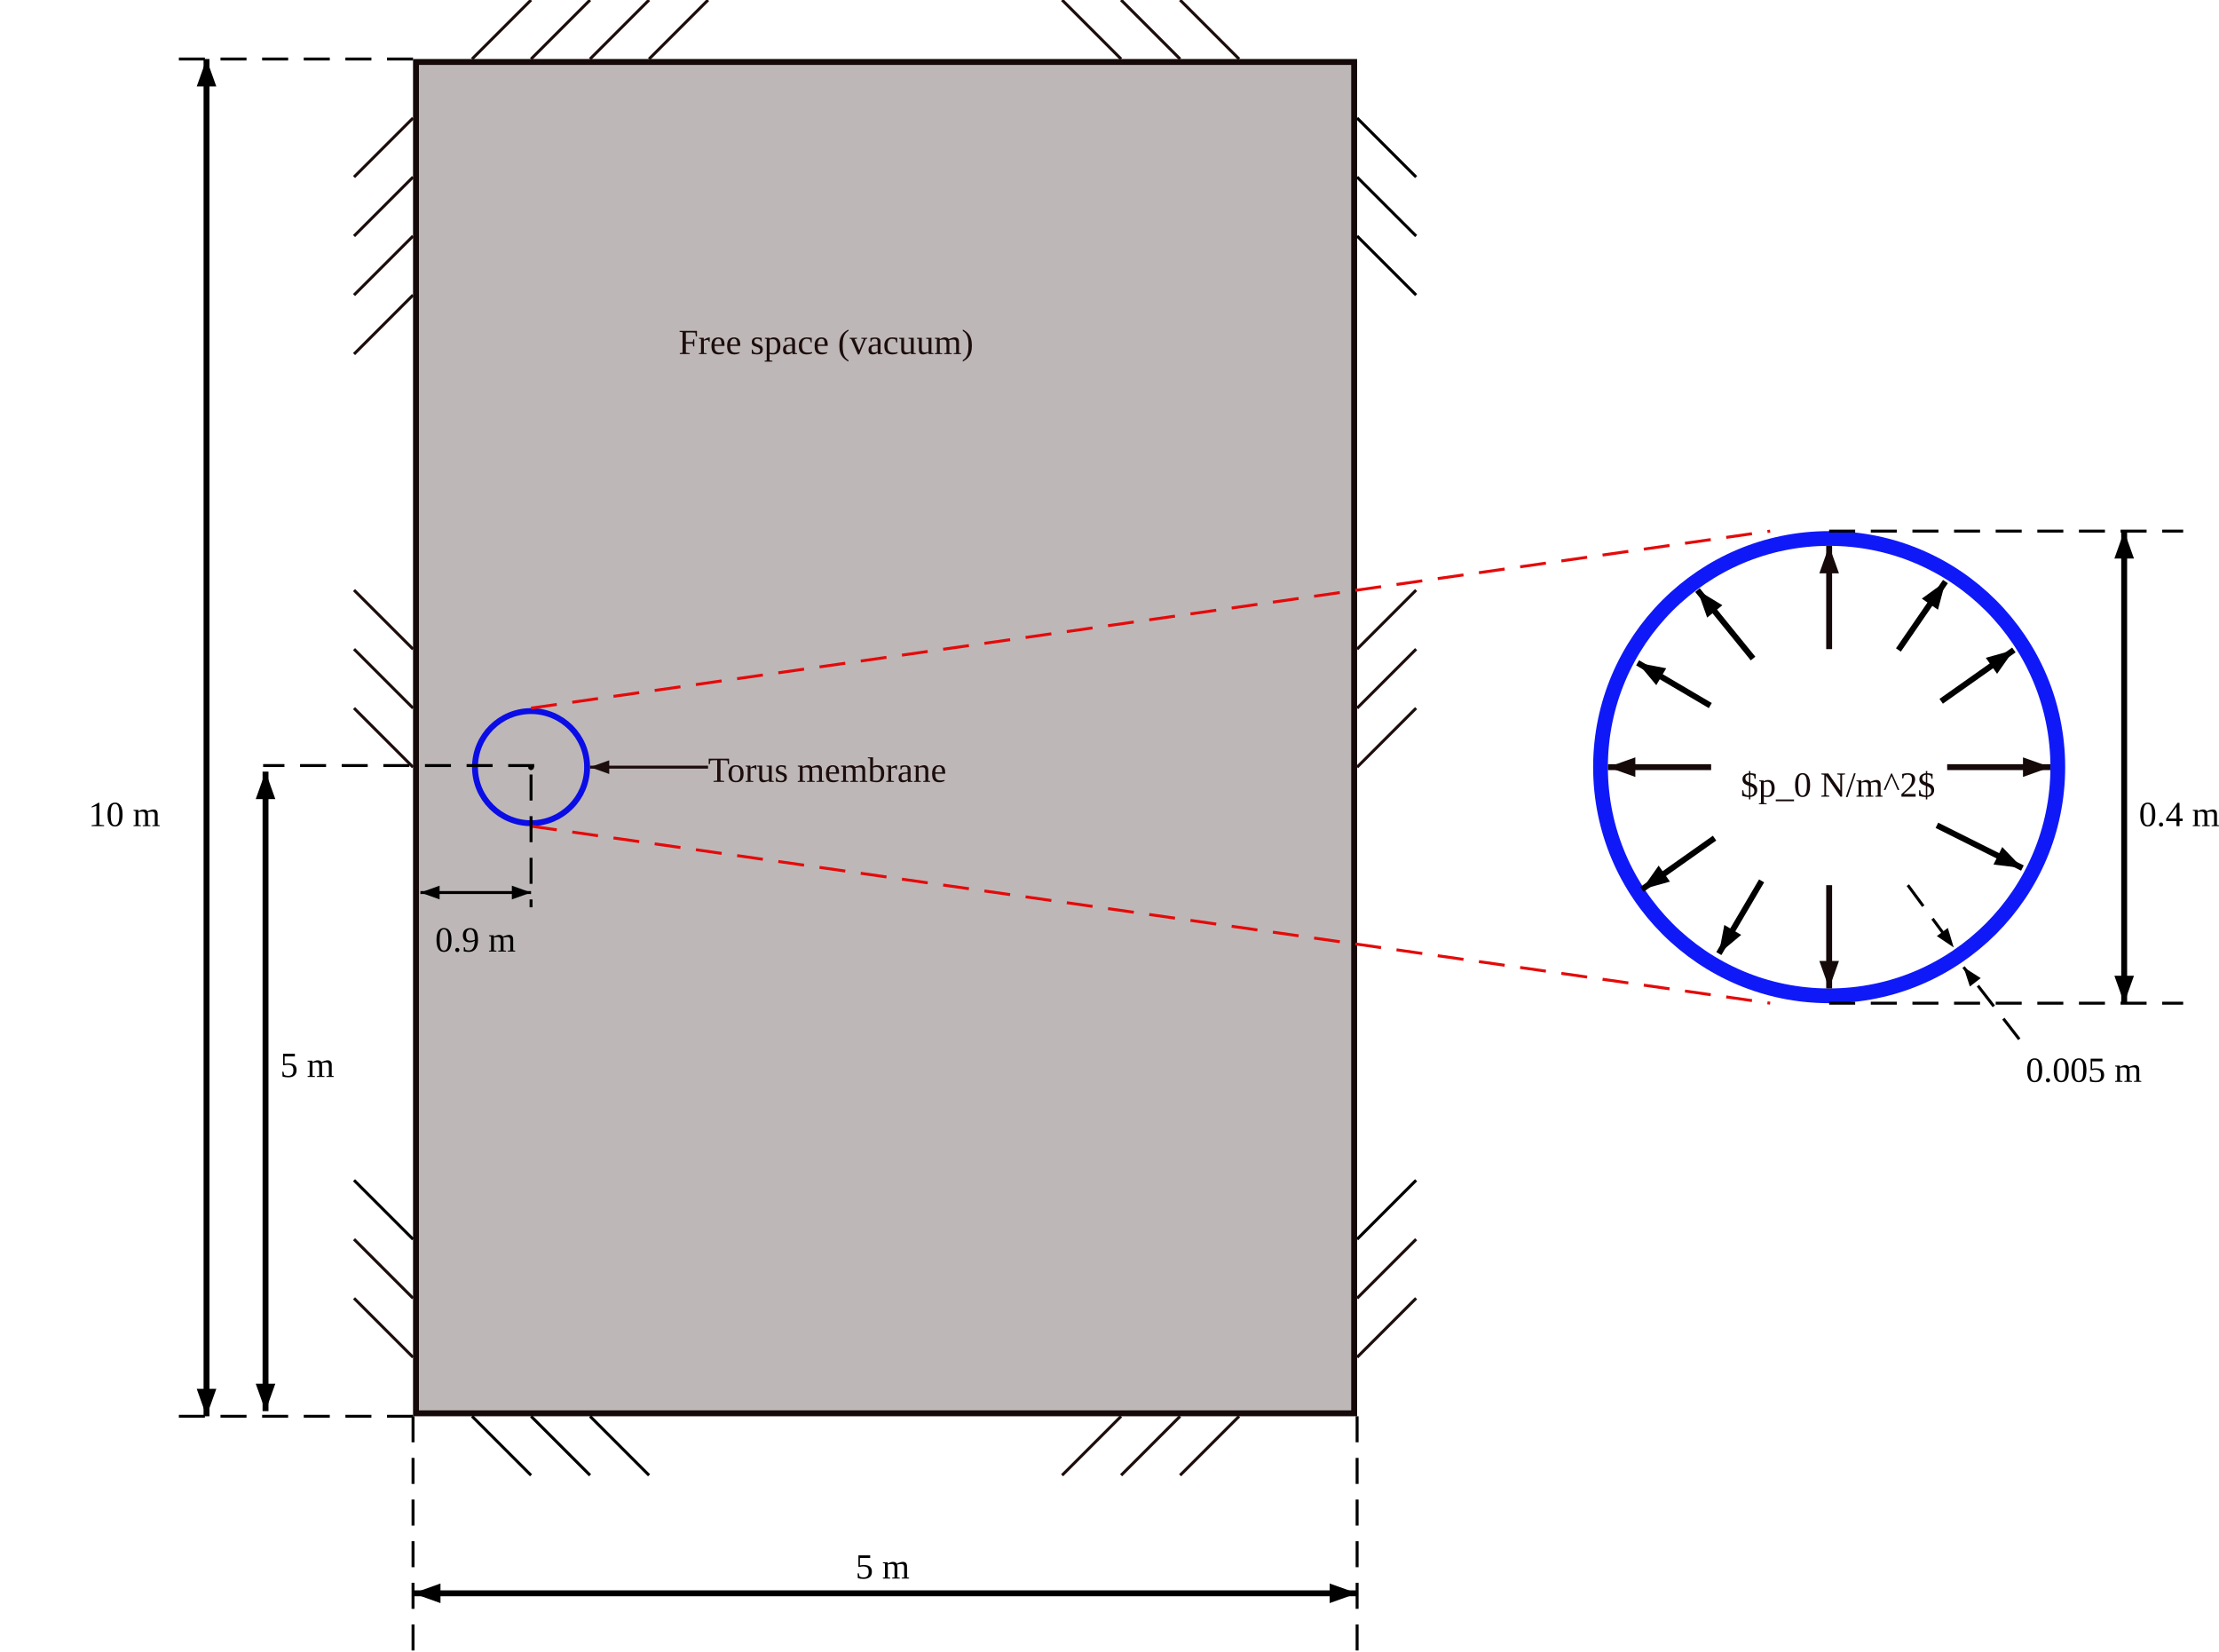
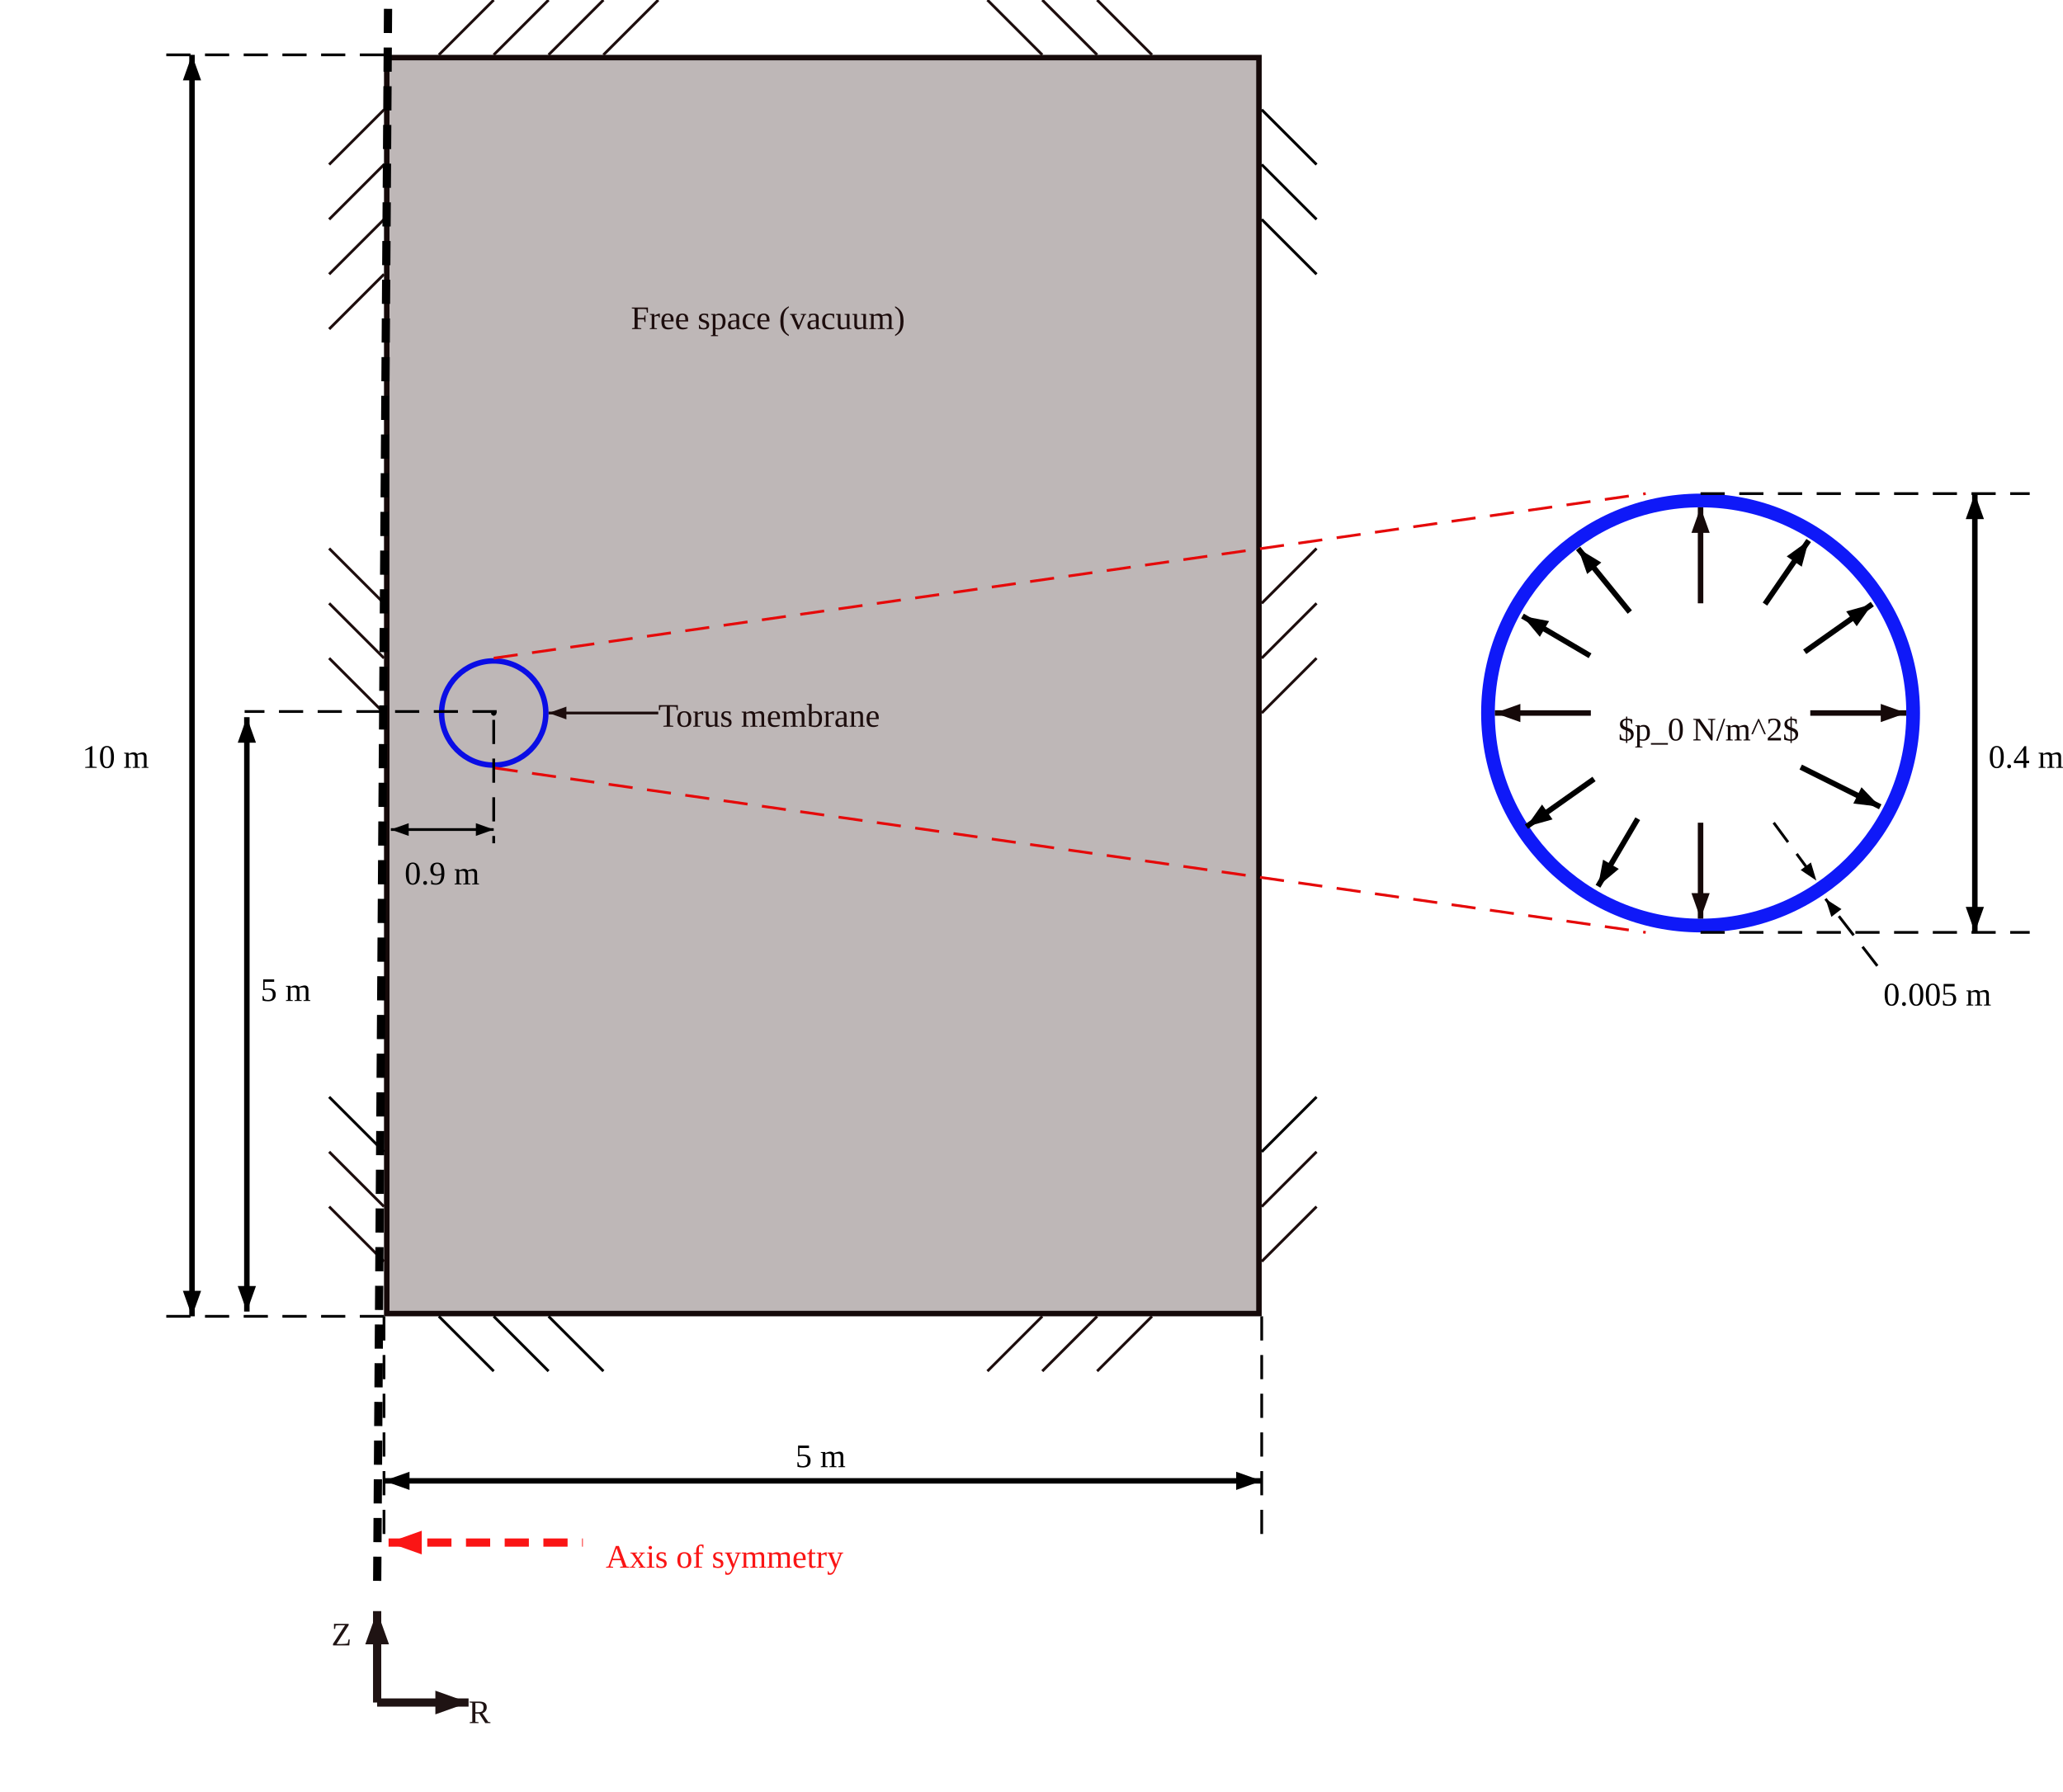
<svg xmlns="http://www.w3.org/2000/svg" xmlns:ns1="http://latexdraw.sourceforge.net/namespaces/latexdraw" version="1.1" baseProfile="full">
  <g>
-     <g ns1:type="circle" id="id883336286">
+     <g ns1:type="circle" id="id1715291520">
      <circle cx="620.0" cy="260.0" r="77.5" ns1:borderPos="outer" stroke-width="5.0" stroke="#0f19f8" fill="none" />
    </g>
-     <g ns1:type="joinedLines" id="id250037460">
-       <polyline points="620.0,220.0 620.0,185.0 " stroke-width="2.0" stroke="#150909" ns1:rotationAngle="0.0" marker-end="url(#arrow1-250037460)" />
-     </g>
-     <g ns1:type="joinedLines" id="id116449293">
-       <polyline points="660.0,260.0 695.0,260.0 " stroke-width="2.0" stroke="#150909" ns1:rotationAngle="0.0" marker-end="url(#arrow1-116449293)" />
-     </g>
-     <g ns1:type="joinedLines" id="id768480428">
-       <polyline points="620.0,300.0 620.0,335.0 " stroke-width="2.0" stroke="#150909" ns1:rotationAngle="0.0" marker-end="url(#arrow1-768480428)" />
-     </g>
-     <g ns1:type="joinedLines" id="id1962344225">
-       <polyline points="580.0,260.0 545.0,260.0 " stroke-width="2.0" stroke="#150909" ns1:rotationAngle="0.0" marker-end="url(#arrow1-1962344225)" />
-     </g>
-     <g ns1:type="text" id="id188644998" fill="#150909" ns1:position="bl">
+     <g ns1:type="joinedLines" id="id796488444">
+       <polyline points="620.0,220.0 620.0,185.0 " stroke-width="2.0" stroke="#150909" ns1:rotationAngle="0.0" marker-end="url(#arrow1-796488444)" />
+     </g>
+     <g ns1:type="joinedLines" id="id659071182">
+       <polyline points="660.0,260.0 695.0,260.0 " stroke-width="2.0" stroke="#150909" ns1:rotationAngle="0.0" marker-end="url(#arrow1-659071182)" />
+     </g>
+     <g ns1:type="joinedLines" id="id527860286">
+       <polyline points="620.0,300.0 620.0,335.0 " stroke-width="2.0" stroke="#150909" ns1:rotationAngle="0.0" marker-end="url(#arrow1-527860286)" />
+     </g>
+     <g ns1:type="joinedLines" id="id1057741480">
+       <polyline points="580.0,260.0 545.0,260.0 " stroke-width="2.0" stroke="#150909" ns1:rotationAngle="0.0" marker-end="url(#arrow1-1057741480)" />
+     </g>
+     <g ns1:type="text" id="id231834424" fill="#150909" ns1:position="bl">
      <text x="590.0" y="270.0">$p_0 N/m^2$</text>
    </g>
-     <g ns1:type="rectangle" id="id1485266599">
+     <g ns1:type="rectangle" id="id1731653583">
      <rect x="141.0" y="21.0" width="318.0" height="458.0" ns1:borderPos="outer" stroke-width="2.0" stroke="#150909" fill="#beb7b7" />
    </g>
-     <g ns1:type="circle" id="id2059881537">
+     <g ns1:type="circle" id="id1937343010">
      <circle cx="180.0" cy="260.0" r="19.0" ns1:borderPos="outer" stroke-width="2.0" stroke="#0a0de5" fill="#beb7b7" />
    </g>
-     <g ns1:type="joinedLines" id="id187220444">
+     <g ns1:type="joinedLines" id="id1722261918">
      <polyline points="180.0,240.0 600.0,180.0 600.0,180.0 " stroke-width="1.0" stroke="#e50a0a" fill="none" stroke-dasharray="8.819, 5.292" ns1:rotationAngle="0.0" />
    </g>
-     <g ns1:type="joinedLines" id="id700333850">
+     <g ns1:type="joinedLines" id="id1193457729">
      <polyline points="180.0,280.0 600.0,340.0 " stroke-width="1.0" stroke="#e50a0a" stroke-dasharray="8.819, 5.292" ns1:rotationAngle="0.0" />
    </g>
-     <g ns1:type="joinedLines" id="id1266932799">
+     <g ns1:type="joinedLines" id="id1373656265">
      <polyline points="140.0,240.0 120.0,220.0 " stroke-width="1.0" stroke="#1d0d0d" ns1:rotationAngle="0.0" />
    </g>
-     <g ns1:type="joinedLines" id="id610849507">
+     <g ns1:type="joinedLines" id="id1360671035">
      <polyline points="140.0,440.0 120.0,420.0 " stroke-width="1.0" stroke="#1d0d0d" ns1:rotationAngle="0.0" />
    </g>
-     <g ns1:type="joinedLines" id="id825200586">
+     <g ns1:type="joinedLines" id="id225058633">
      <polyline points="140.0,460.0 120.0,440.0 " stroke-width="1.0" stroke="#1d0d0d" ns1:rotationAngle="0.0" />
    </g>
-     <g ns1:type="joinedLines" id="id472859964">
+     <g ns1:type="joinedLines" id="id1302090017">
      <polyline points="380.0,480.0 360.0,500.0 " stroke-width="1.0" stroke="#1d0d0d" ns1:rotationAngle="0.0" />
    </g>
-     <g ns1:type="joinedLines" id="id1931688044">
+     <g ns1:type="joinedLines" id="id880335167">
      <polyline points="400.0,480.0 380.0,500.0 " stroke-width="1.0" stroke="#1d0d0d" ns1:rotationAngle="0.0" />
    </g>
-     <g ns1:type="joinedLines" id="id2019700085">
+     <g ns1:type="joinedLines" id="id795589682">
      <polyline points="420.0,480.0 400.0,500.0 " stroke-width="1.0" stroke="#1d0d0d" ns1:rotationAngle="0.0" />
    </g>
-     <g ns1:type="joinedLines" id="id1369013840">
+     <g ns1:type="joinedLines" id="id474231357">
      <polyline points="460.0,460.0 480.0,440.0 " stroke-width="1.0" stroke="#1d0d0d" ns1:rotationAngle="0.0" />
    </g>
-     <g ns1:type="joinedLines" id="id840496445">
+     <g ns1:type="joinedLines" id="id1633691240">
      <polyline points="460.0,440.0 480.0,420.0 " stroke-width="1.0" stroke="#1d0d0d" ns1:rotationAngle="0.0" />
    </g>
-     <g ns1:type="joinedLines" id="id223845971">
+     <g ns1:type="joinedLines" id="id262368430">
      <polyline points="460.0,260.0 480.0,240.0 " stroke-width="1.0" stroke="#1d0d0d" ns1:rotationAngle="0.0" />
    </g>
-     <g ns1:type="joinedLines" id="id1617342013">
+     <g ns1:type="joinedLines" id="id953114980">
      <polyline points="460.0,240.0 480.0,220.0 " stroke-width="1.0" stroke="#1d0d0d" ns1:rotationAngle="0.0" />
    </g>
-     <g ns1:type="joinedLines" id="id1983620697">
+     <g ns1:type="joinedLines" id="id1159180434">
      <polyline points="460.0,220.0 480.0,200.0 " stroke-width="1.0" stroke="#1d0d0d" ns1:rotationAngle="0.0" />
    </g>
-     <g ns1:type="joinedLines" id="id643536999">
+     <g ns1:type="joinedLines" id="id1017991922">
      <polyline points="420.0,20.0 400.0,0.0 " stroke-width="1.0" stroke="#1d0d0d" ns1:rotationAngle="0.0" />
    </g>
-     <g ns1:type="joinedLines" id="id847674627">
+     <g ns1:type="joinedLines" id="id1048153007">
      <polyline points="400.0,20.0 380.0,0.0 " stroke-width="1.0" stroke="#1d0d0d" ns1:rotationAngle="0.0" />
    </g>
-     <g ns1:type="joinedLines" id="id1979436967">
+     <g ns1:type="joinedLines" id="id1104664029">
      <polyline points="380.0,20.0 360.0,0.0 " stroke-width="1.0" stroke="#1d0d0d" ns1:rotationAngle="0.0" />
    </g>
-     <g ns1:type="joinedLines" id="id1296119394">
+     <g ns1:type="joinedLines" id="id1690453118">
      <polyline points="220.0,20.0 240.0,0.0 240.0,0.0 " stroke-width="1.0" stroke="#1d0d0d" fill="none" ns1:rotationAngle="0.0" />
    </g>
-     <g ns1:type="joinedLines" id="id637607122">
+     <g ns1:type="joinedLines" id="id1439278506">
      <polyline points="200.0,20.0 220.0,0.0 " stroke-width="1.0" stroke="#1d0d0d" ns1:rotationAngle="0.0" />
    </g>
-     <g ns1:type="joinedLines" id="id1593866653">
+     <g ns1:type="joinedLines" id="id301460692">
      <polyline points="180.0,20.0 200.0,0.0 " stroke-width="1.0" stroke="#1d0d0d" ns1:rotationAngle="0.0" />
    </g>
-     <g ns1:type="joinedLines" id="id535463652">
+     <g ns1:type="joinedLines" id="id1555129427">
      <polyline points="140.0,220.0 120.0,200.0 " stroke-width="1.0" stroke="#1d0d0d" ns1:rotationAngle="0.0" />
    </g>
-     <g ns1:type="joinedLines" id="id1838635852">
+     <g ns1:type="joinedLines" id="id279175001">
      <polyline points="140.0,260.0 120.0,240.0 " stroke-width="1.0" stroke="#1d0d0d" ns1:rotationAngle="0.0" />
    </g>
-     <g ns1:type="joinedLines" id="id139477441">
+     <g ns1:type="joinedLines" id="id1760149959">
      <polyline points="140.0,40.0 120.0,60.0 " stroke-width="1.0" stroke="#1d0d0d" ns1:rotationAngle="0.0" />
    </g>
-     <g ns1:type="joinedLines" id="id1447539303">
+     <g ns1:type="joinedLines" id="id945075523">
      <polyline points="140.0,60.0 120.0,80.0 " stroke-width="1.0" stroke="#1d0d0d" ns1:rotationAngle="0.0" />
    </g>
-     <g ns1:type="joinedLines" id="id783290426">
+     <g ns1:type="joinedLines" id="id1277591911">
      <polyline points="140.0,80.0 120.0,100.0 " stroke-width="1.0" stroke="#1d0d0d" ns1:rotationAngle="0.0" />
    </g>
-     <g ns1:type="joinedLines" id="id714879874">
+     <g ns1:type="joinedLines" id="id2021765097">
      <polyline points="140.0,100.0 120.0,120.0 " stroke-width="1.0" stroke="#1d0d0d" ns1:rotationAngle="0.0" />
    </g>
-     <g ns1:type="joinedLines" id="id8047786">
+     <g ns1:type="joinedLines" id="id1450540252">
      <polyline points="160.0,20.0 180.0,0.0 " stroke-width="1.0" stroke="#1d0d0d" ns1:rotationAngle="0.0" />
    </g>
-     <g ns1:type="joinedLines" id="id300077239">
+     <g ns1:type="joinedLines" id="id1365976067">
      <polyline points="780.0,220.0 780.0,220.0 " stroke-width="1.0" stroke="#1d0d0d" ns1:rotationAngle="0.0" />
    </g>
-     <g ns1:type="text" id="id1442036099" fill="#1d0d0d" ns1:position="bl">
+     <g ns1:type="text" id="id552280168" fill="#1d0d0d" ns1:position="bl">
      <text x="230.0" y="120.0">Free space (vacuum)</text>
    </g>
-     <g ns1:type="text" id="id1639612332" fill="#1d0d0d" ns1:position="bl">
+     <g ns1:type="text" id="id902833791" fill="#1d0d0d" ns1:position="bl">
      <text x="240.0" y="265.0">Torus membrane</text>
    </g>
-     <g ns1:type="joinedLines" id="id1221532936">
-       <polyline points="240.0,260.0 200.0,260.0 " stroke-width="1.0" stroke="#1d0d0d" ns1:rotationAngle="0.0" marker-end="url(#arrow1-1221532936)" />
-     </g>
-     <g ns1:type="joinedLines" id="id1325646458">
+     <g ns1:type="joinedLines" id="id625587372">
+       <polyline points="240.0,260.0 200.0,260.0 " stroke-width="1.0" stroke="#1d0d0d" ns1:rotationAngle="0.0" marker-end="url(#arrow1-625587372)" />
+     </g>
+     <g ns1:type="joinedLines" id="id914391775">
      <polyline points="460.0,420.0 480.0,400.0 " stroke-width="1.0" stroke="black" ns1:rotationAngle="0.0" />
    </g>
-     <g ns1:type="joinedLines" id="id1298261714">
+     <g ns1:type="joinedLines" id="id1783861644">
      <polyline points="460.0,40.0 480.0,60.0 " stroke-width="1.0" stroke="black" ns1:rotationAngle="0.0" />
    </g>
-     <g ns1:type="joinedLines" id="id1477248798">
+     <g ns1:type="joinedLines" id="id1173497540">
      <polyline points="460.0,60.0 480.0,80.0 " stroke-width="1.0" stroke="black" ns1:rotationAngle="0.0" />
    </g>
-     <g ns1:type="joinedLines" id="id1396575084">
+     <g ns1:type="joinedLines" id="id217996330">
      <polyline points="460.0,80.0 480.0,100.0 " stroke-width="1.0" stroke="black" ns1:rotationAngle="0.0" />
    </g>
-     <g ns1:type="joinedLines" id="id180147734">
+     <g ns1:type="joinedLines" id="id433973337">
      <polyline points="140.0,420.0 120.0,400.0 " stroke-width="1.0" stroke="black" ns1:rotationAngle="0.0" />
    </g>
-     <g ns1:type="joinedLines" id="id1633615288">
+     <g ns1:type="joinedLines" id="id650266952">
      <polyline points="160.0,480.0 180.0,500.0 " stroke-width="1.0" stroke="black" ns1:rotationAngle="0.0" />
    </g>
-     <g ns1:type="joinedLines" id="id2145943289">
+     <g ns1:type="joinedLines" id="id1960515006">
      <polyline points="180.0,480.0 200.0,500.0 " stroke-width="1.0" stroke="black" ns1:rotationAngle="0.0" />
    </g>
-     <g ns1:type="joinedLines" id="id1821326515">
+     <g ns1:type="joinedLines" id="id42841561">
      <polyline points="200.0,480.0 220.0,500.0 " stroke-width="1.0" stroke="black" ns1:rotationAngle="0.0" />
    </g>
-     <g ns1:type="joinedLines" id="id54588975">
+     <g ns1:type="joinedLines" id="id967241823">
      <polyline points="620.0,180.0 740.0,180.0 " stroke-width="1.0" stroke="black" stroke-dasharray="8.819, 5.292" ns1:rotationAngle="0.0" />
    </g>
-     <g ns1:type="joinedLines" id="id961632643">
+     <g ns1:type="joinedLines" id="id1769363604">
      <polyline points="620.0,340.0 740.0,340.0 " stroke-width="1.0" stroke="black" stroke-dasharray="8.819, 5.292" ns1:rotationAngle="0.0" />
    </g>
-     <g ns1:type="joinedLines" id="id405191974">
-       <polyline points="720.0,180.0 720.0,340.0 " stroke-width="2.0" stroke="black" ns1:rotationAngle="0.0" marker-start="url(#arrow0-405191974)" marker-end="url(#arrow1-405191974)" />
-     </g>
-     <g ns1:type="text" id="id1899475514" fill="black" ns1:position="bl">
+     <g ns1:type="joinedLines" id="id291185281">
+       <polyline points="720.0,180.0 720.0,340.0 " stroke-width="2.0" stroke="black" ns1:rotationAngle="0.0" marker-start="url(#arrow0-291185281)" marker-end="url(#arrow1-291185281)" />
+     </g>
+     <g ns1:type="text" id="id191239959" fill="black" ns1:position="bl">
      <text x="725.0" y="280.0">0.4 m</text>
    </g>
-     <g ns1:type="joinedLines" id="id1557524151">
-       <polyline points="70.0,20.0 70.0,480.0 " stroke-width="2.0" stroke="black" ns1:rotationAngle="0.0" marker-start="url(#arrow0-1557524151)" marker-end="url(#arrow1-1557524151)" />
-     </g>
-     <g ns1:type="joinedLines" id="id421030515">
-       <polyline points="140.0,540.0 460.0,540.0 " stroke-width="2.0" stroke="black" ns1:rotationAngle="0.0" marker-start="url(#arrow0-421030515)" marker-end="url(#arrow1-421030515)" />
-     </g>
-     <g ns1:type="joinedLines" id="id639717719">
+     <g ns1:type="joinedLines" id="id1138844624">
+       <polyline points="70.0,20.0 70.0,480.0 " stroke-width="2.0" stroke="black" ns1:rotationAngle="0.0" marker-start="url(#arrow0-1138844624)" marker-end="url(#arrow1-1138844624)" />
+     </g>
+     <g ns1:type="joinedLines" id="id1376597141">
+       <polyline points="140.0,540.0 460.0,540.0 " stroke-width="2.0" stroke="black" ns1:rotationAngle="0.0" marker-start="url(#arrow0-1376597141)" marker-end="url(#arrow1-1376597141)" />
+     </g>
+     <g ns1:type="joinedLines" id="id568282738">
      <polyline points="140.0,480.0 60.0,480.0 " stroke-width="1.0" stroke="black" stroke-dasharray="8.819, 5.292" ns1:rotationAngle="0.0" />
    </g>
-     <g ns1:type="joinedLines" id="id1168108455">
+     <g ns1:type="joinedLines" id="id1975602821">
      <polyline points="140.0,20.0 60.0,20.0 " stroke-width="1.0" stroke="black" stroke-dasharray="8.819, 5.292" ns1:rotationAngle="0.0" />
    </g>
-     <g ns1:type="joinedLines" id="id692242167">
+     <g ns1:type="joinedLines" id="id84841741">
      <polyline points="140.0,480.0 140.0,560.0 " stroke-width="1.0" stroke="black" stroke-dasharray="8.819, 5.292" ns1:rotationAngle="0.0" />
    </g>
-     <g ns1:type="joinedLines" id="id2119644048">
+     <g ns1:type="joinedLines" id="id793796568">
      <polyline points="460.0,480.0 460.0,560.0 " stroke-width="1.0" stroke="black" stroke-dasharray="8.819, 5.292" ns1:rotationAngle="0.0" />
    </g>
-     <g ns1:type="text" id="id1427603476" fill="black" ns1:position="bl">
+     <g ns1:type="text" id="id1269003492" fill="black" ns1:position="bl">
      <text x="290.0" y="535.0">5 m</text>
    </g>
-     <g ns1:type="text" id="id597885851" fill="black" ns1:position="bl">
+     <g ns1:type="text" id="id108867871" fill="black" ns1:position="bl">
      <text x="30.0" y="280.0">10 m</text>
    </g>
-     <g ns1:type="joinedLines" id="id2100655113">
-       <polyline points="684.444,352.222 665.556,327.778 " stroke-width="1.0" stroke="black" stroke-dasharray="8.819, 5.292" ns1:rotationAngle="0.0" marker-end="url(#arrow1-2100655113)" />
-     </g>
-     <g ns1:type="joinedLines" id="id1493797837">
-       <polyline points="646.667,300 662.222,321.111 " stroke-width="1.0" stroke="black" stroke-dasharray="8.819, 5.292" ns1:rotationAngle="0.0" marker-end="url(#arrow1-1493797837)" />
-     </g>
-     <g ns1:type="text" id="id2049961054" fill="black" ns1:position="bl">
+     <g ns1:type="joinedLines" id="id769520371">
+       <polyline points="684.444,352.222 665.556,327.778 " stroke-width="1.0" stroke="black" stroke-dasharray="8.819, 5.292" ns1:rotationAngle="0.0" marker-end="url(#arrow1-769520371)" />
+     </g>
+     <g ns1:type="joinedLines" id="id422287978">
+       <polyline points="646.667,300 662.222,321.111 " stroke-width="1.0" stroke="black" stroke-dasharray="8.819, 5.292" ns1:rotationAngle="0.0" marker-end="url(#arrow1-422287978)" />
+     </g>
+     <g ns1:type="text" id="id79649998" fill="black" ns1:position="bl">
      <text x="686.667" y="366.667">0.005 m</text>
    </g>
-     <g ns1:type="joinedLines" id="id1869436725">
-       <polyline points="594.203,223.188 575.362,200 " stroke-width="2.0" stroke="black" ns1:rotationAngle="0.0" marker-end="url(#arrow1-1869436725)" />
-     </g>
-     <g ns1:type="joinedLines" id="id617495392">
-       <polyline points="579.71,239.13 555.072,224.638 " stroke-width="2.0" stroke="black" ns1:rotationAngle="0.0" marker-end="url(#arrow1-617495392)" />
-     </g>
-     <g ns1:type="joinedLines" id="id609698113">
-       <polyline points="643.478,220.29 659.42,197.101 " stroke-width="2.0" stroke="black" ns1:rotationAngle="0.0" marker-end="url(#arrow1-609698113)" />
-     </g>
-     <g ns1:type="joinedLines" id="id1347019319">
-       <polyline points="657.971,237.681 682.609,220.29 " stroke-width="2.0" stroke="black" ns1:rotationAngle="0.0" marker-end="url(#arrow1-1347019319)" />
-     </g>
-     <g ns1:type="joinedLines" id="id1550561646">
-       <polyline points="656.522,279.71 685.507,294.203 " stroke-width="2.0" stroke="black" ns1:rotationAngle="0.0" marker-end="url(#arrow1-1550561646)" />
-     </g>
-     <g ns1:type="joinedLines" id="id134770958">
-       <polyline points="597.101,298.551 582.609,323.188 " stroke-width="2.0" stroke="black" ns1:rotationAngle="0.0" marker-end="url(#arrow1-134770958)" />
-     </g>
-     <g ns1:type="joinedLines" id="id246391903">
-       <polyline points="581.159,284.058 556.522,301.449 " stroke-width="2.0" stroke="black" ns1:rotationAngle="0.0" marker-end="url(#arrow1-246391903)" />
-     </g>
-     <g ns1:type="dot" id="id1236393498" ns1:size="2.0" ns1:dotShape="*" ns1:position="180.0 260.0">
+     <g ns1:type="joinedLines" id="id1099067129">
+       <polyline points="594.203,223.188 575.362,200 " stroke-width="2.0" stroke="black" ns1:rotationAngle="0.0" marker-end="url(#arrow1-1099067129)" />
+     </g>
+     <g ns1:type="joinedLines" id="id1123802396">
+       <polyline points="579.71,239.13 555.072,224.638 " stroke-width="2.0" stroke="black" ns1:rotationAngle="0.0" marker-end="url(#arrow1-1123802396)" />
+     </g>
+     <g ns1:type="joinedLines" id="id1853613173">
+       <polyline points="643.478,220.29 659.42,197.101 " stroke-width="2.0" stroke="black" ns1:rotationAngle="0.0" marker-end="url(#arrow1-1853613173)" />
+     </g>
+     <g ns1:type="joinedLines" id="id1816093262">
+       <polyline points="657.971,237.681 682.609,220.29 " stroke-width="2.0" stroke="black" ns1:rotationAngle="0.0" marker-end="url(#arrow1-1816093262)" />
+     </g>
+     <g ns1:type="joinedLines" id="id72748110">
+       <polyline points="656.522,279.71 685.507,294.203 " stroke-width="2.0" stroke="black" ns1:rotationAngle="0.0" marker-end="url(#arrow1-72748110)" />
+     </g>
+     <g ns1:type="joinedLines" id="id1639810107">
+       <polyline points="597.101,298.551 582.609,323.188 " stroke-width="2.0" stroke="black" ns1:rotationAngle="0.0" marker-end="url(#arrow1-1639810107)" />
+     </g>
+     <g ns1:type="joinedLines" id="id406422247">
+       <polyline points="581.159,284.058 556.522,301.449 " stroke-width="2.0" stroke="black" ns1:rotationAngle="0.0" marker-end="url(#arrow1-406422247)" />
+     </g>
+     <g ns1:type="dot" id="id1798600961" ns1:size="2.0" ns1:dotShape="*" ns1:position="180.0 260.0">
      <path d="M 180.923 260.0 C 180.923 260.51 180.51 260.923 180.0 260.923 C 179.49 260.923 179.077 260.51 179.077 260.0 C 179.077 259.49 179.49 259.077 180.0 259.077 C 180.51 259.077 180.923 259.49 180.923 260.0 z " fill="black" stroke-linecap="square" stroke-linejoin="butt" stroke-width="0.125" stroke-miterlimit="10.0" stroke-dashoffset="0.0" stroke="black" />
    </g>
-     <g ns1:type="joinedLines" id="id1403558162">
+     <g ns1:type="joinedLines" id="id162153507">
      <polyline points="180.0,262.5 180.0,307.5 " stroke-width="1.0" stroke="black" stroke-dasharray="8.819, 5.292" ns1:rotationAngle="0.0" />
    </g>
-     <g ns1:type="joinedLines" id="id2098381919">
-       <polyline points="142.5,302.5 180.0,302.5 " stroke-width="1.0" stroke="black" ns1:rotationAngle="0.0" marker-start="url(#arrow0-2098381919)" marker-end="url(#arrow1-2098381919)" />
-     </g>
-     <g ns1:type="text" id="id692157007" fill="black" ns1:position="bl">
+     <g ns1:type="joinedLines" id="id200438065">
+       <polyline points="142.5,302.5 180.0,302.5 " stroke-width="1.0" stroke="black" ns1:rotationAngle="0.0" marker-start="url(#arrow0-200438065)" marker-end="url(#arrow1-200438065)" />
+     </g>
+     <g ns1:type="text" id="id74044177" fill="black" ns1:position="bl">
      <text x="147.5" y="322.5">0.9 m</text>
    </g>
-     <g ns1:type="joinedLines" id="id518266246">
-       <polyline points="90,478.261 90,261.522 " stroke-width="2.0" stroke="black" ns1:rotationAngle="0.0" marker-start="url(#arrow0-518266246)" marker-end="url(#arrow1-518266246)" />
-     </g>
-     <g ns1:type="joinedLines" id="id1761920738">
+     <g ns1:type="joinedLines" id="id470434132">
+       <polyline points="90,478.261 90,261.522 " stroke-width="2.0" stroke="black" ns1:rotationAngle="0.0" marker-start="url(#arrow0-470434132)" marker-end="url(#arrow1-470434132)" />
+     </g>
+     <g ns1:type="joinedLines" id="id1092029682">
      <polyline points="181.081,259.459 89.189,259.459 " stroke-width="1.0" stroke="black" stroke-dasharray="8.819, 5.292" ns1:rotationAngle="0.0" />
    </g>
-     <g ns1:type="text" id="id606508588" fill="black" ns1:position="bl">
+     <g ns1:type="text" id="id1821559722" fill="black" ns1:position="bl">
      <text x="95.0" y="365.0">5 m</text>
+     </g>
+     <g ns1:type="joinedLines" id="id803496359">
+       <polyline points="141.667,-25.0 137.5,579.167 " stroke-width="3.0" stroke="black" stroke-dasharray="8.819, 5.292" ns1:rotationAngle="0.0" />
+     </g>
+     <g ns1:type="joinedLines" id="id407337912">
+       <polyline points="141.667,562.5 212.5,562.5 " stroke-width="3.0" stroke="#fa1515" stroke-dasharray="8.819, 5.292" ns1:rotationAngle="0.0" marker-start="url(#arrow0-407337912)" />
+     </g>
+     <g ns1:type="text" id="id9207889" fill="#fa1515" ns1:position="bl">
+       <text x="220.833" y="571.667">Axis of symmetry</text>
+     </g>
+     <g ns1:type="joinedLines" id="id945794910">
+       <polyline points="137.5,587.5 137.5,620.833 " stroke-width="3.0" stroke="#1f1313" ns1:rotationAngle="0.0" marker-start="url(#arrow0-945794910)" />
+     </g>
+     <g ns1:type="joinedLines" id="id1434361705">
+       <polyline points="170.833,620.833 137.5,620.833 " stroke-width="3.0" stroke="#1f1313" ns1:rotationAngle="0.0" marker-start="url(#arrow0-1434361705)" />
+     </g>
+     <g ns1:type="text" id="id206708908" fill="#1f1313" ns1:position="bl">
+       <text x="170.833" y="628.333">R</text>
+     </g>
+     <g ns1:type="text" id="id1024659288" fill="#1f1313" ns1:position="bl">
+       <text x="120.833" y="600.0">Z</text>
    </g>
  </g>
  <defs>
-     <marker overflow="visible" orient="auto" id="arrow1-250037460">
+     <marker overflow="visible" orient="auto" id="arrow1-796488444">
      <path d="M 0.0 0.0 L -4.652 1.661 L -4.652 0.0 L -4.652 -1.661 z " ns1:arrSizeNum="2.0" fill="#150909" />
    </marker>
-     <marker overflow="visible" orient="auto" id="arrow1-116449293">
+     <marker overflow="visible" orient="auto" id="arrow1-659071182">
      <path d="M 0.0 0.0 L -4.652 1.661 L -4.652 0.0 L -4.652 -1.661 z " ns1:arrSizeNum="2.0" fill="#150909" />
    </marker>
-     <marker overflow="visible" orient="auto" id="arrow1-768480428">
+     <marker overflow="visible" orient="auto" id="arrow1-527860286">
      <path d="M 0.0 0.0 L -4.652 1.661 L -4.652 0.0 L -4.652 -1.661 z " ns1:arrSizeNum="2.0" fill="#150909" />
    </marker>
-     <marker overflow="visible" orient="auto" id="arrow1-1962344225">
+     <marker overflow="visible" orient="auto" id="arrow1-1057741480">
      <path d="M 0.0 0.0 L -4.652 1.661 L -4.652 0.0 L -4.652 -1.661 z " ns1:arrSizeNum="2.0" fill="#150909" />
    </marker>
-     <marker overflow="visible" orient="auto" id="arrow1-1221532936">
+     <marker overflow="visible" orient="auto" id="arrow1-625587372">
      <path d="M 0.0 0.0 L -6.504 2.323 L -6.504 0.0 L -6.504 -2.323 z " ns1:arrSizeNum="2.0" fill="#1d0d0d" />
    </marker>
-     <marker overflow="visible" orient="auto" id="arrow0-405191974">
+     <marker overflow="visible" orient="auto" id="arrow0-291185281">
      <path d="M 0.0 0.0 L 4.652 1.661 L 4.652 0.0 L 4.652 -1.661 z " ns1:arrSizeNum="2.0" fill="black" />
    </marker>
-     <marker overflow="visible" orient="auto" id="arrow1-405191974">
-       <path d="M 0.0 0.0 L -4.652 1.661 L -4.652 0.0 L -4.652 -1.661 z " ns1:arrSizeNum="2.0" fill="black" />
-     </marker>
-     <marker overflow="visible" orient="auto" id="arrow0-1557524151">
+     <marker overflow="visible" orient="auto" id="arrow1-291185281">
+       <path d="M 0.0 0.0 L -4.652 1.661 L -4.652 0.0 L -4.652 -1.661 z " ns1:arrSizeNum="2.0" fill="black" />
+     </marker>
+     <marker overflow="visible" orient="auto" id="arrow0-1138844624">
      <path d="M 0.0 0.0 L 4.652 1.661 L 4.652 0.0 L 4.652 -1.661 z " ns1:arrSizeNum="2.0" fill="black" />
    </marker>
-     <marker overflow="visible" orient="auto" id="arrow1-1557524151">
-       <path d="M 0.0 0.0 L -4.652 1.661 L -4.652 0.0 L -4.652 -1.661 z " ns1:arrSizeNum="2.0" fill="black" />
-     </marker>
-     <marker overflow="visible" orient="auto" id="arrow0-421030515">
+     <marker overflow="visible" orient="auto" id="arrow1-1138844624">
+       <path d="M 0.0 0.0 L -4.652 1.661 L -4.652 0.0 L -4.652 -1.661 z " ns1:arrSizeNum="2.0" fill="black" />
+     </marker>
+     <marker overflow="visible" orient="auto" id="arrow0-1376597141">
      <path d="M 0.0 0.0 L 4.652 1.661 L 4.652 0.0 L 4.652 -1.661 z " ns1:arrSizeNum="2.0" fill="black" />
    </marker>
-     <marker overflow="visible" orient="auto" id="arrow1-421030515">
-       <path d="M 0.0 0.0 L -4.652 1.661 L -4.652 0.0 L -4.652 -1.661 z " ns1:arrSizeNum="2.0" fill="black" />
-     </marker>
-     <marker overflow="visible" orient="auto" id="arrow1-2100655113">
+     <marker overflow="visible" orient="auto" id="arrow1-1376597141">
+       <path d="M 0.0 0.0 L -4.652 1.661 L -4.652 0.0 L -4.652 -1.661 z " ns1:arrSizeNum="2.0" fill="black" />
+     </marker>
+     <marker overflow="visible" orient="auto" id="arrow1-769520371">
      <path d="M 0.0 0.0 L -6.504 2.323 L -6.504 0.0 L -6.504 -2.323 z " ns1:arrSizeNum="2.0" fill="black" />
    </marker>
-     <marker overflow="visible" orient="auto" id="arrow1-1493797837">
+     <marker overflow="visible" orient="auto" id="arrow1-422287978">
      <path d="M 0.0 0.0 L -6.504 2.323 L -6.504 0.0 L -6.504 -2.323 z " ns1:arrSizeNum="2.0" fill="black" />
    </marker>
-     <marker overflow="visible" orient="auto" id="arrow1-1869436725">
-       <path d="M 0.0 0.0 L -4.652 1.661 L -4.652 0.0 L -4.652 -1.661 z " ns1:arrSizeNum="2.0" fill="black" />
-     </marker>
-     <marker overflow="visible" orient="auto" id="arrow1-617495392">
-       <path d="M 0.0 0.0 L -4.652 1.661 L -4.652 0.0 L -4.652 -1.661 z " ns1:arrSizeNum="2.0" fill="black" />
-     </marker>
-     <marker overflow="visible" orient="auto" id="arrow1-609698113">
-       <path d="M 0.0 0.0 L -4.652 1.661 L -4.652 0.0 L -4.652 -1.661 z " ns1:arrSizeNum="2.0" fill="black" />
-     </marker>
-     <marker overflow="visible" orient="auto" id="arrow1-1347019319">
-       <path d="M 0.0 0.0 L -4.652 1.661 L -4.652 0.0 L -4.652 -1.661 z " ns1:arrSizeNum="2.0" fill="black" />
-     </marker>
-     <marker overflow="visible" orient="auto" id="arrow1-1550561646">
-       <path d="M 0.0 0.0 L -4.652 1.661 L -4.652 0.0 L -4.652 -1.661 z " ns1:arrSizeNum="2.0" fill="black" />
-     </marker>
-     <marker overflow="visible" orient="auto" id="arrow1-134770958">
-       <path d="M 0.0 0.0 L -4.652 1.661 L -4.652 0.0 L -4.652 -1.661 z " ns1:arrSizeNum="2.0" fill="black" />
-     </marker>
-     <marker overflow="visible" orient="auto" id="arrow1-246391903">
-       <path d="M 0.0 0.0 L -4.652 1.661 L -4.652 0.0 L -4.652 -1.661 z " ns1:arrSizeNum="2.0" fill="black" />
-     </marker>
-     <marker overflow="visible" orient="auto" id="arrow0-2098381919">
+     <marker overflow="visible" orient="auto" id="arrow1-1099067129">
+       <path d="M 0.0 0.0 L -4.652 1.661 L -4.652 0.0 L -4.652 -1.661 z " ns1:arrSizeNum="2.0" fill="black" />
+     </marker>
+     <marker overflow="visible" orient="auto" id="arrow1-1123802396">
+       <path d="M 0.0 0.0 L -4.652 1.661 L -4.652 0.0 L -4.652 -1.661 z " ns1:arrSizeNum="2.0" fill="black" />
+     </marker>
+     <marker overflow="visible" orient="auto" id="arrow1-1853613173">
+       <path d="M 0.0 0.0 L -4.652 1.661 L -4.652 0.0 L -4.652 -1.661 z " ns1:arrSizeNum="2.0" fill="black" />
+     </marker>
+     <marker overflow="visible" orient="auto" id="arrow1-1816093262">
+       <path d="M 0.0 0.0 L -4.652 1.661 L -4.652 0.0 L -4.652 -1.661 z " ns1:arrSizeNum="2.0" fill="black" />
+     </marker>
+     <marker overflow="visible" orient="auto" id="arrow1-72748110">
+       <path d="M 0.0 0.0 L -4.652 1.661 L -4.652 0.0 L -4.652 -1.661 z " ns1:arrSizeNum="2.0" fill="black" />
+     </marker>
+     <marker overflow="visible" orient="auto" id="arrow1-1639810107">
+       <path d="M 0.0 0.0 L -4.652 1.661 L -4.652 0.0 L -4.652 -1.661 z " ns1:arrSizeNum="2.0" fill="black" />
+     </marker>
+     <marker overflow="visible" orient="auto" id="arrow1-406422247">
+       <path d="M 0.0 0.0 L -4.652 1.661 L -4.652 0.0 L -4.652 -1.661 z " ns1:arrSizeNum="2.0" fill="black" />
+     </marker>
+     <marker overflow="visible" orient="auto" id="arrow0-200438065">
      <path d="M 0.0 0.0 L 6.504 2.323 L 6.504 0.0 L 6.504 -2.323 z " ns1:arrSizeNum="2.0" fill="black" />
    </marker>
-     <marker overflow="visible" orient="auto" id="arrow1-2098381919">
+     <marker overflow="visible" orient="auto" id="arrow1-200438065">
      <path d="M 0.0 0.0 L -6.504 2.323 L -6.504 0.0 L -6.504 -2.323 z " ns1:arrSizeNum="2.0" fill="black" />
    </marker>
-     <marker overflow="visible" orient="auto" id="arrow0-518266246">
+     <marker overflow="visible" orient="auto" id="arrow0-470434132">
      <path d="M 0.0 0.0 L 4.652 1.661 L 4.652 0.0 L 4.652 -1.661 z " ns1:arrSizeNum="2.0" fill="black" />
    </marker>
-     <marker overflow="visible" orient="auto" id="arrow1-518266246">
-       <path d="M 0.0 0.0 L -4.652 1.661 L -4.652 0.0 L -4.652 -1.661 z " ns1:arrSizeNum="2.0" fill="black" />
+     <marker overflow="visible" orient="auto" id="arrow1-470434132">
+       <path d="M 0.0 0.0 L -4.652 1.661 L -4.652 0.0 L -4.652 -1.661 z " ns1:arrSizeNum="2.0" fill="black" />
+     </marker>
+     <marker overflow="visible" orient="auto" id="arrow0-407337912">
+       <path d="M 0.0 0.0 L 4.035 1.441 L 4.035 0.0 L 4.035 -1.441 z " ns1:arrSizeNum="2.0" fill="#fa1515" />
+     </marker>
+     <marker overflow="visible" orient="auto" id="arrow0-945794910">
+       <path d="M 0.0 0.0 L 4.035 1.441 L 4.035 0.0 L 4.035 -1.441 z " ns1:arrSizeNum="2.0" fill="#1f1313" />
+     </marker>
+     <marker overflow="visible" orient="auto" id="arrow0-1434361705">
+       <path d="M 0.0 0.0 L 4.035 1.441 L 4.035 0.0 L 4.035 -1.441 z " ns1:arrSizeNum="2.0" fill="#1f1313" />
    </marker>
  </defs>
</svg>
